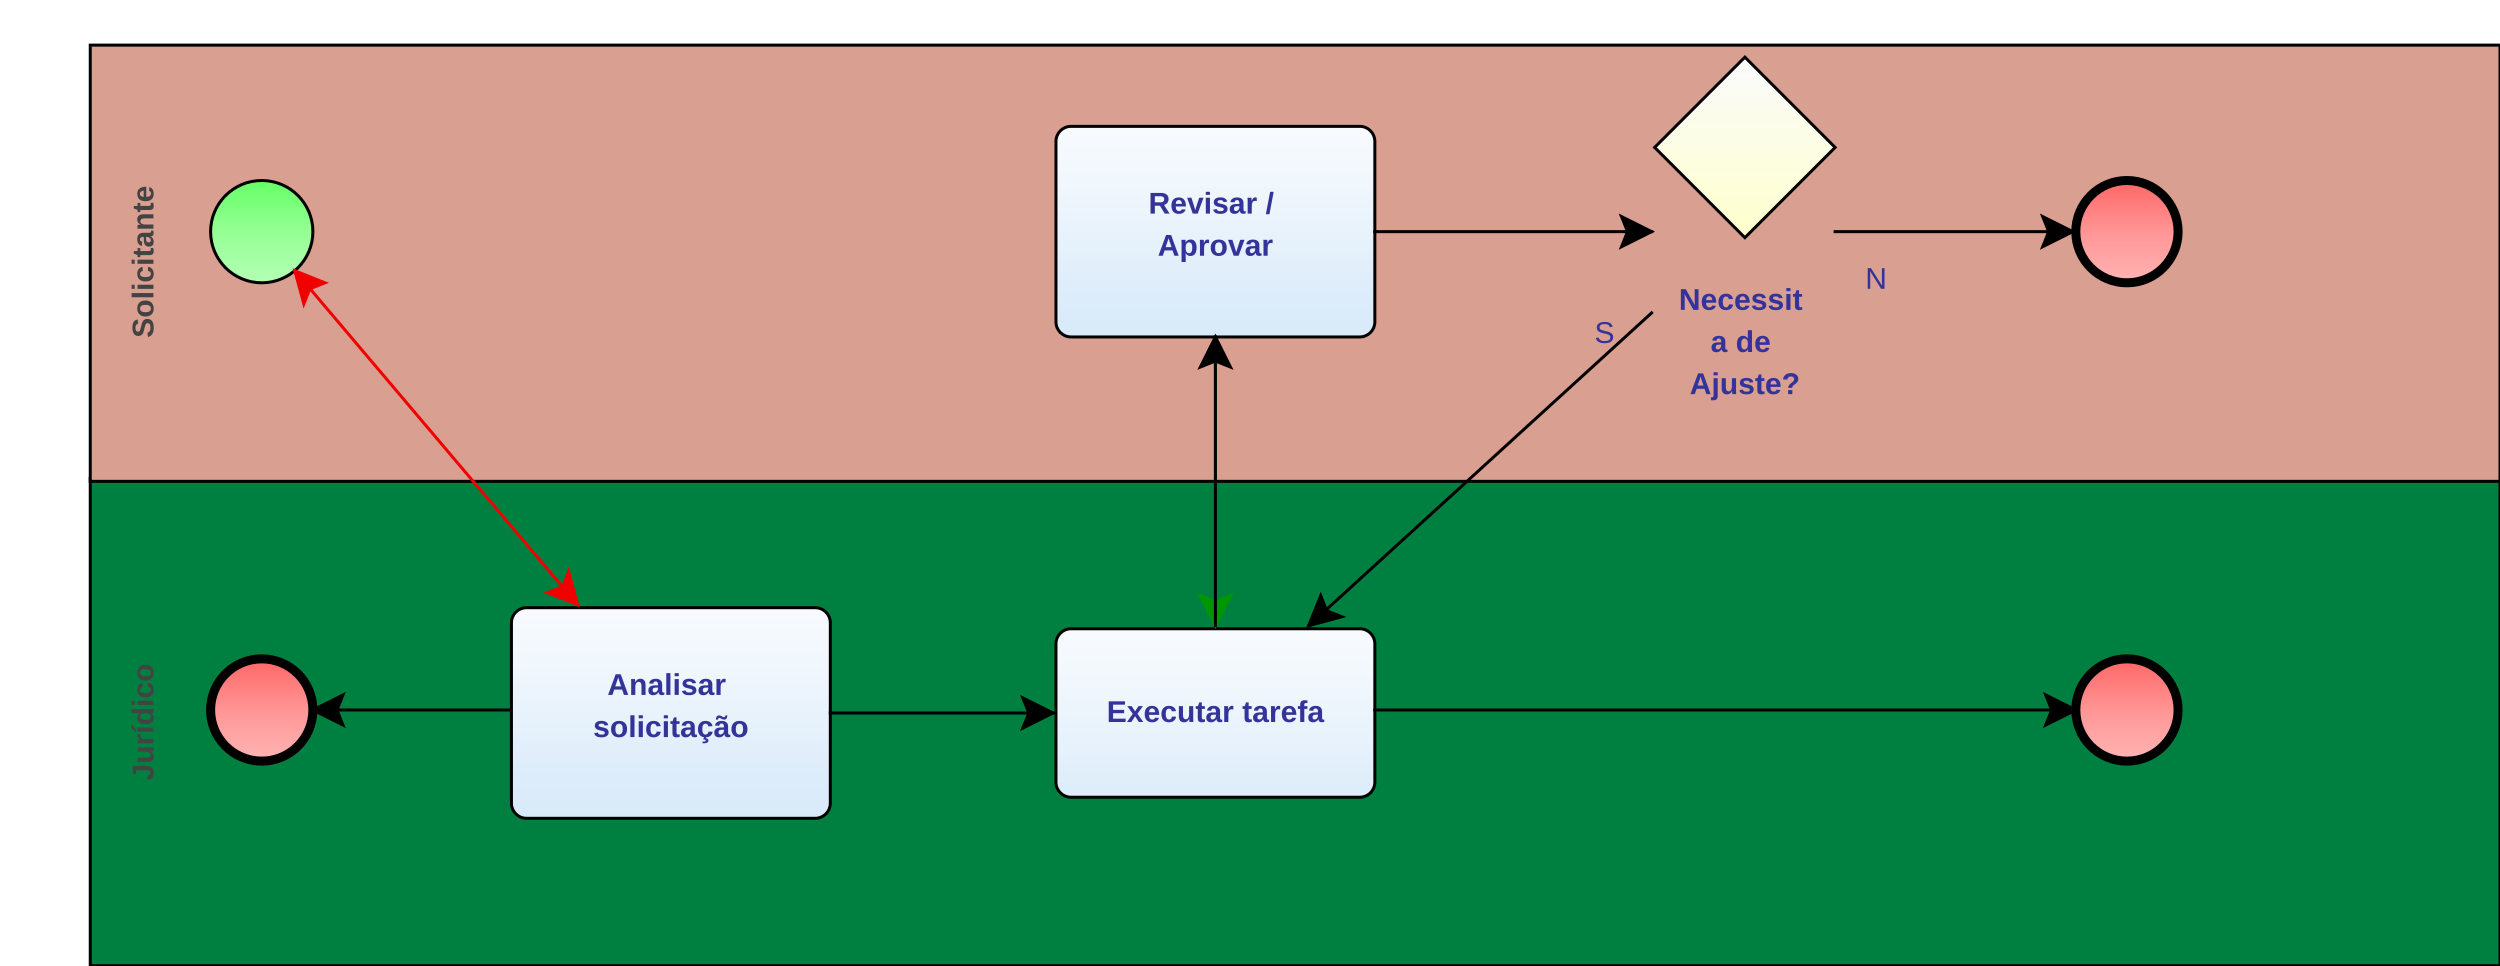
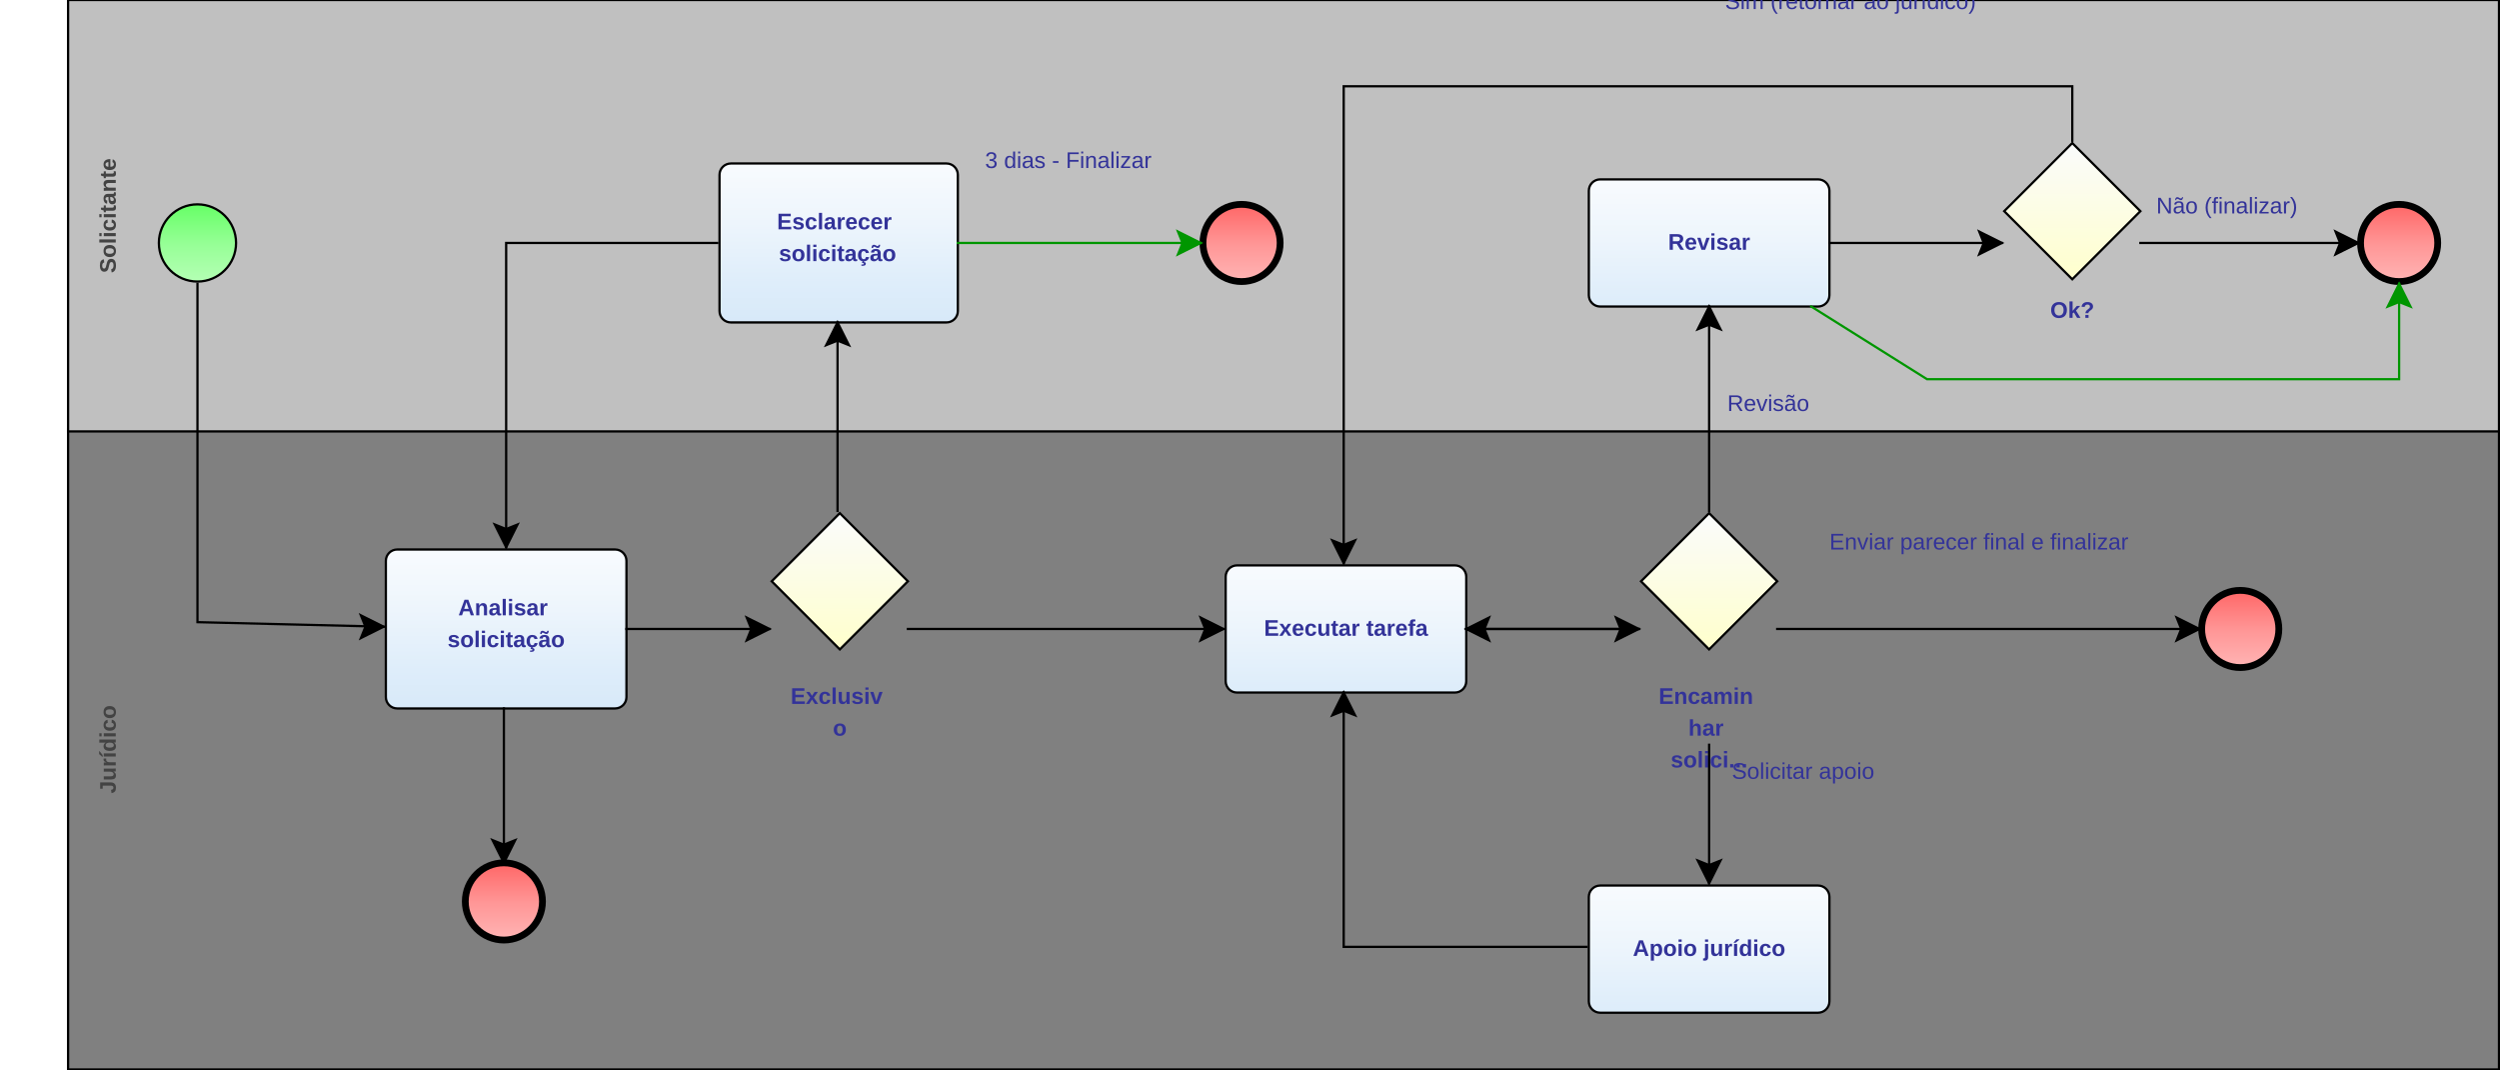
- <svg xmlns="http://www.w3.org/2000/svg" xmlns:xlink="http://www.w3.org/1999/xlink" style="stroke-dasharray:none; shape-rendering:auto; font-family:'Arial'; text-rendering:auto; fill-opacity:1; color-interpolation:auto; color-rendering:auto; font-size:12; fill:black; stroke:black; image-rendering:auto; stroke-miterlimit:10; stroke-linecap:square; stroke-linejoin:miter; font-style:normal; stroke-width:1; stroke-dashoffset:0; font-weight:normal; stroke-opacity:1;" contentScriptType="text/ecmascript" preserveAspectRatio="xMidYMid meet" zoomAndPan="magnify" version="1.0" contentStyleType="text/css" xml:xlink="http://www.w3.org/1999/xlink" width="831" height="321">
-   <rect x="30" y="159" width="801" height="162" ry="0" rx="0" style="stroke:#000000; fill:#008040" />
+ <svg xmlns="http://www.w3.org/2000/svg" xmlns:xlink="http://www.w3.org/1999/xlink" style="stroke-dasharray:none; shape-rendering:auto; font-family:'Arial'; text-rendering:auto; fill-opacity:1; color-interpolation:auto; color-rendering:auto; font-size:12; fill:black; stroke:black; image-rendering:auto; stroke-miterlimit:10; stroke-linecap:square; stroke-linejoin:miter; font-style:normal; stroke-width:1; stroke-dashoffset:0; font-weight:normal; stroke-opacity:1;" contentScriptType="text/ecmascript" preserveAspectRatio="xMidYMid meet" zoomAndPan="magnify" version="1.0" contentStyleType="text/css" xml:xlink="http://www.w3.org/1999/xlink" width="1101" height="471">
+   <rect x="30" y="189" width="1071" height="282" ry="0" rx="0" style="stroke:#000000; fill:#808080" />
  <g componentSequence="3">
-     <text x="-240" y="37" transform="rotate(270)" text-anchor="middle" style="font-weight:bold;font-size:10px;stroke:none; fill:#434343">
-       <tspan dy="14" x="-240">Jurídico</tspan>
-     </text>
-   </g>
-   <rect x="30" y="15" width="801" height="145" ry="0" rx="0" style="stroke:#000000; fill:#D99F91" />
+     <text x="-330" y="37" transform="rotate(270)" text-anchor="middle" style="font-weight:bold;font-size:10px;stroke:none; fill:#434343">
+       <tspan dy="14" x="-330">Jurídico</tspan>
+     </text>
+   </g>
+   <rect x="30" y="0" width="1071" height="190" ry="0" rx="0" style="stroke:#000000; fill:#C0C0C0" />
  <g componentSequence="2">
-     <text x="-87" y="37" transform="rotate(270)" text-anchor="middle" style="font-weight:bold;font-size:10px;stroke:none; fill:#434343">
-       <tspan dy="14" x="-87">Solicitante</tspan>
+     <text x="-95" y="37" transform="rotate(270)" text-anchor="middle" style="font-weight:bold;font-size:10px;stroke:none; fill:#434343">
+       <tspan dy="14" x="-95">Solicitante</tspan>
    </text>
  </g>
  <g sequence="4">
-     <ellipse cx="87" cy="77" rx="17" ry="17" stroke-width="1" style="fill:url(#linearGradient66FF6696FF96B6FFB6_308384455);" stroke="336633" />
+     <ellipse cx="87" cy="107" rx="17" ry="17" stroke-width="1" style="fill:url(#linearGradient66FF6696FF96B6FFB6_594732313);" stroke="336633" />
  </g>
  <g sequence="9">
-     <rect x="351" y="42" width="106" height="70" ry="5" rx="5" style="fill:url(#linearGradientF8FBFEEDF5FCDEEDFAD4E7F8E2E5E9_480669435);" stroke="191970" />
+     <rect x="700" y="79" width="106" height="56" ry="5" rx="5" style="fill:url(#linearGradientF8FBFEEDF5FCDEEDFAD4E7F8E2E5E9_766844679);" stroke="191970" />
  </g>
  <g componentSequence="9">
-     <text x="404" y="57" text-anchor="middle" style="font-weight:bold;font-size:10px;stroke:none; fill:#333399">
-       <tspan dy="14" x="404">Revisar /</tspan>
-       <tspan dy="14" x="404">Aprovar</tspan>
+     <text x="753" y="96" text-anchor="middle" style="font-weight:bold;font-size:10px;stroke:none; fill:#333399">
+       <tspan dy="14" x="753">Revisar</tspan>
    </text>
  </g>
  <g sequence="13">
-     <polygon points=" 550 49 580 19 610 49 580 79 550 49" style="fill:url(#linearGradientFAFBFCFFFFCC_412744119);" stroke="000000" />
+     <polygon points=" 883 93 913 63 943 93 913 123 883 93" style="fill:url(#linearGradientFAFBFCFFFFCC_696946281);" stroke="000000" />
  </g>
  <g componentSequence="13">
-     <text x="580" y="89" text-anchor="middle" style="font-weight:bold;font-size:10px;stroke:none; fill:#333399">
-       <tspan dy="14" x="580">Necessit</tspan>
-       <tspan dy="14" x="580">a de</tspan>
-       <tspan dy="14" x="580">Ajuste?</tspan>
+     <text x="913" y="126" text-anchor="middle" style="font-weight:bold;font-size:10px;stroke:none; fill:#333399">
+       <tspan dy="14" x="913">Ok?</tspan>
    </text>
  </g>
  <g sequence="16">
-     <ellipse cx="707" cy="77" rx="17" ry="17" stroke-width="3" style="fill:url(#linearGradientFF6666FF9696FFB6B6_1570464960);" stroke="993333" />
+     <ellipse cx="1057" cy="107" rx="17" ry="17" stroke-width="3" style="fill:url(#linearGradientFF6666FF9696FFB6B6_1820857660);" stroke="993333" />
  </g>
  <g sequence="21">
-     <rect x="170" y="202" width="106" height="70" ry="5" rx="5" style="fill:url(#linearGradientF8FBFEEDF5FCDEEDFAD4E7F8E2E5E9_1131553310);" stroke="191970" />
+     <rect x="170" y="242" width="106" height="70" ry="5" rx="5" style="fill:url(#linearGradientF8FBFEEDF5FCDEEDFAD4E7F8E2E5E9_1483112345);" stroke="191970" />
  </g>
  <g componentSequence="21">
-     <text x="223" y="217" text-anchor="middle" style="font-weight:bold;font-size:10px;stroke:none; fill:#333399">
+     <text x="223" y="257" text-anchor="middle" style="font-weight:bold;font-size:10px;stroke:none; fill:#333399">
      <tspan dy="14" x="223">Analisar</tspan>
      <tspan dy="14" x="223">solicitação</tspan>
    </text>
  </g>
  <g sequence="27">
-     <rect x="351" y="209" width="106" height="56" ry="5" rx="5" style="fill:url(#linearGradientF8FBFEEDF5FCDEEDFAD4E7F8E2E5E9_1812749629);" stroke="191970" />
+     <rect x="540" y="249" width="106" height="56" ry="5" rx="5" style="fill:url(#linearGradientF8FBFEEDF5FCDEEDFAD4E7F8E2E5E9_1563303605);" stroke="191970" />
  </g>
  <g componentSequence="27">
-     <text x="404" y="226" text-anchor="middle" style="font-weight:bold;font-size:10px;stroke:none; fill:#333399">
-       <tspan dy="14" x="404">Executar tarefa</tspan>
+     <text x="593" y="266" text-anchor="middle" style="font-weight:bold;font-size:10px;stroke:none; fill:#333399">
+       <tspan dy="14" x="593">Executar tarefa</tspan>
    </text>
  </g>
  <g sequence="32">
-     <ellipse cx="87" cy="236" rx="17" ry="17" stroke-width="3" style="fill:url(#linearGradientFF6666FF9696FFB6B6_990856522);" stroke="993333" />
+     <ellipse cx="222" cy="397" rx="17" ry="17" stroke-width="3" style="fill:url(#linearGradientFF6666FF9696FFB6B6_539634367);" stroke="993333" />
  </g>
  <g sequence="34">
-     <ellipse cx="707" cy="236" rx="17" ry="17" stroke-width="3" style="fill:url(#linearGradientFF6666FF9696FFB6B6_1035246479);" stroke="993333" />
+     <ellipse cx="987" cy="277" rx="17" ry="17" stroke-width="3" style="fill:url(#linearGradientFF6666FF9696FFB6B6_212331123);" stroke="993333" />
+   </g>
+   <g sequence="37">
+     <polygon points=" 723 256 753 226 783 256 753 286 723 256" style="fill:url(#linearGradientFAFBFCFFFFCC_1733740233);" stroke="000000" />
+   </g>
+   <g componentSequence="37">
+     <text x="753" y="296" text-anchor="middle" style="font-weight:bold;font-size:10px;stroke:none; fill:#333399">
+       <tspan dy="14" x="753">Encamin</tspan>
+       <tspan dy="14" x="753">har</tspan>
+       <tspan dy="14" x="753">solici...</tspan>
+     </text>
+   </g>
+   <g sequence="44">
+     <rect x="700" y="390" width="106" height="56" ry="5" rx="5" style="fill:url(#linearGradientF8FBFEEDF5FCDEEDFAD4E7F8E2E5E9_1252042528);" stroke="191970" />
+   </g>
+   <g componentSequence="44">
+     <text x="753" y="407" text-anchor="middle" style="font-weight:bold;font-size:10px;stroke:none; fill:#333399">
+       <tspan dy="14" x="753">Apoio jurídico</tspan>
+     </text>
+   </g>
+   <g sequence="47">
+     <polygon points=" 340 256 370 226 400 256 370 286 340 256" style="fill:url(#linearGradientFAFBFCFFFFCC_992871193);" stroke="000000" />
+   </g>
+   <g componentSequence="47">
+     <text x="370" y="296" text-anchor="middle" style="font-weight:bold;font-size:10px;stroke:none; fill:#333399">
+       <tspan dy="14" x="370">Exclusiv</tspan>
+       <tspan dy="14" x="370">o</tspan>
+     </text>
+   </g>
+   <g sequence="49">
+     <rect x="317" y="72" width="105" height="70" ry="5" rx="5" style="fill:url(#linearGradientF8FBFEEDF5FCDEEDFAD4E7F8E2E5E9_149525117);" stroke="191970" />
+   </g>
+   <g componentSequence="49">
+     <text x="369" y="87" text-anchor="middle" style="font-weight:bold;font-size:10px;stroke:none; fill:#333399">
+       <tspan dy="14" x="369">Esclarecer</tspan>
+       <tspan dy="14" x="369">solicitação</tspan>
+     </text>
+   </g>
+   <g sequence="54">
+     <ellipse cx="547" cy="107" rx="17" ry="17" stroke-width="3" style="fill:url(#linearGradientFF6666FF9696FFB6B6_1498967335);" stroke="993333" />
  </g>
  <g componentSequence="14">
-     <text x="513" y="77" style="font-size:10px;font-weight:none;stroke:none; fill:#333399" text-anchor="left" />
+     <text x="854" y="77" style="font-size:10px;font-weight:none;stroke:none; fill:#333399" text-anchor="left" />
  </g>
  <g componentSequence="17">
-     <text x="620" y="82" style="font-size:10px;font-weight:none;stroke:none; fill:#333399" text-anchor="left">
-       <tspan dy="14" x="620">N</tspan>
+     <text x="950" y="80" style="font-size:10px;font-weight:none;stroke:none; fill:#333399" text-anchor="left">
+       <tspan dy="14" x="950">Não (finalizar)</tspan>
    </text>
  </g>
  <g componentSequence="22">
-     <text x="157" y="148" style="font-size:10px;font-weight:none;stroke:none; fill:#333399" text-anchor="left" />
-   </g>
-   <g componentSequence="28">
-     <text x="323" y="237" style="font-size:10px;font-weight:none;stroke:none; fill:#333399" text-anchor="left" />
-   </g>
-   <g componentSequence="30">
-     <text x="414" y="160" style="font-size:10px;font-weight:none;stroke:none; fill:#333399" text-anchor="left" />
-   </g>
-   <g componentSequence="31">
-     <text x="530" y="100" style="font-size:10px;font-weight:none;stroke:none; fill:#333399" text-anchor="left">
-       <tspan dy="14" x="530">S</tspan>
+     <text x="97" y="211" style="font-size:10px;font-weight:none;stroke:none; fill:#333399" text-anchor="left" />
+   </g>
+   <g componentSequence="38">
+     <text x="694" y="247" style="font-size:10px;font-weight:none;stroke:none; fill:#333399" text-anchor="left" />
+   </g>
+   <g componentSequence="39">
+     <text x="806" y="228" style="font-size:10px;font-weight:none;stroke:none; fill:#333399" text-anchor="left">
+       <tspan dy="14" x="806">Enviar parecer final e finalizar</tspan>
+     </text>
+   </g>
+   <g componentSequence="40">
+     <text x="694" y="247" style="font-size:10px;font-weight:none;stroke:none; fill:#333399" text-anchor="left" />
+   </g>
+   <g componentSequence="41">
+     <text x="761" y="167" style="font-size:10px;font-weight:none;stroke:none; fill:#333399" text-anchor="left">
+       <tspan dy="14" x="761">Revisão</tspan>
+     </text>
+   </g>
+   <g componentSequence="42">
+     <text x="760" y="-10" style="font-size:10px;font-weight:none;stroke:none; fill:#333399" text-anchor="left">
+       <tspan dy="14" x="760">Sim (retornar ao jurídico)</tspan>
+     </text>
+   </g>
+   <g componentSequence="45">
+     <text x="763" y="329" style="font-size:10px;font-weight:none;stroke:none; fill:#333399" text-anchor="left">
+       <tspan dy="14" x="763">Solicitar apoio</tspan>
+     </text>
+   </g>
+   <g componentSequence="46">
+     <text x="602" y="385" style="font-size:10px;font-weight:none;stroke:none; fill:#333399" text-anchor="left" />
+   </g>
+   <g componentSequence="48">
+     <text x="318" y="247" style="font-size:10px;font-weight:none;stroke:none; fill:#333399" text-anchor="left" />
+   </g>
+   <g componentSequence="50">
+     <text x="379" y="154" style="font-size:10px;font-weight:none;stroke:none; fill:#333399" text-anchor="left" />
+   </g>
+   <g componentSequence="51">
+     <text x="233" y="98" style="font-size:10px;font-weight:none;stroke:none; fill:#333399" text-anchor="left" />
+   </g>
+   <g componentSequence="52">
+     <text x="480" y="247" style="font-size:10px;font-weight:none;stroke:none; fill:#333399" text-anchor="left" />
+   </g>
+   <g componentSequence="53">
+     <text x="954" y="137" style="font-size:10px;font-weight:none;stroke:none; fill:#333399" text-anchor="left" />
+   </g>
+   <g componentSequence="55">
+     <text x="434" y="60" style="font-size:10px;font-weight:none;stroke:none; fill:#333399" text-anchor="left">
+       <tspan dy="14" x="434">3 dias - Finalizar</tspan>
    </text>
  </g>
  <g componentSequence="33">
-     <text x="147" y="236" style="font-size:10px;font-weight:none;stroke:none; fill:#333399" text-anchor="left" />
-   </g>
-   <g componentSequence="35">
-     <text x="583" y="236" style="font-size:10px;font-weight:none;stroke:none; fill:#333399" text-anchor="left" />
-   </g>
-   <g componentSequence="36">
-     <text x="414" y="160" style="font-size:10px;font-weight:none;stroke:none; fill:#333399" text-anchor="left" />
-   </g>
-   <path style="fill:none; stroke:#F00000;stroke-width:1" d="M98.0 90.0 L192.0 201.0" />
-   <polygon style="fill:#F00000; stroke:#F00000;" points=" 189 190 192 201 182 197 187 195" />
-   <polygon style="fill:#F00000; stroke:#F00000;" points=" 101 101 98 90 108 94 103 96" />
-   <path style="fill:none; stroke:#000000;stroke-width:1" d="M457.0 77.0 L549.0 77.0" />
-   <polygon style="fill:#000000; stroke:#000000;" points=" 539 72 549 77 539 82 541 77" />
-   <path style="fill:none; stroke:#009600;stroke-width:1" d="M404.0 112.0 L404.0 208.0" />
-   <polygon style="fill:#009600; stroke:#009600;" points=" 409 198 404 208 399 198 404 200" />
-   <path style="fill:none; stroke:#000000;stroke-width:1" d="M404.0 208.0 L404.0 112.0" />
-   <polygon style="fill:#000000; stroke:#000000;" points=" 399 122 404 112 409 122 404 120" />
-   <path style="fill:none; stroke:#000000;stroke-width:1" d="M610.0 77.0 L689.0 77.0" />
-   <polygon style="fill:#000000; stroke:#000000;" points=" 679 72 689 77 679 82 681 77" />
-   <path style="fill:none; stroke:#000000;stroke-width:1" d="M549.0 104.0 L435.0 208.0" />
-   <polygon style="fill:#000000; stroke:#000000;" points=" 446 205 435 208 439 198 441 203" />
-   <path style="fill:none; stroke:#000000;stroke-width:1" d="M276.0 237.0 L350.0 237.0" />
-   <polygon style="fill:#000000; stroke:#000000;" points=" 340 232 350 237 340 242 342 237" />
-   <path style="fill:none; stroke:#000000;stroke-width:1" d="M169.0 236.0 L104.0 236.0" />
-   <polygon style="fill:#000000; stroke:#000000;" points=" 114 241 104 236 114 231 112 236" />
-   <path style="fill:none; stroke:#000000;stroke-width:1" d="M457.0 236.0 L690.0 236.0" />
-   <polygon style="fill:#000000; stroke:#000000;" points=" 680 231 690 236 680 241 682 236" />
+     <text x="232" y="316" style="font-size:10px;font-weight:none;stroke:none; fill:#333399" text-anchor="left" />
+   </g>
+   <path style="fill:none; stroke:#000000;stroke-width:1" d="M87.0 125.0 L87.0 274.0 L169.0 276.0" />
+   <polygon style="fill:#000000; stroke:#000000;" points=" 159 271 169 276 159 281 161 276" />
+   <path style="fill:none; stroke:#000000;stroke-width:1" d="M806.0 107.0 L882.0 107.0" />
+   <polygon style="fill:#000000; stroke:#000000;" points=" 872 102 882 107 872 112 874 107" />
+   <path style="fill:none; stroke:#000000;stroke-width:1" d="M753.0 225.0 L753.0 135.0" />
+   <polygon style="fill:#000000; stroke:#000000;" points=" 748 145 753 135 758 145 753 143" />
+   <path style="fill:none; stroke:#000000;stroke-width:1" d="M943.0 107.0 L1039.0 107.0" />
+   <polygon style="fill:#000000; stroke:#000000;" points=" 1029 102 1039 107 1029 112 1031 107" />
+   <path style="fill:none; stroke:#000000;stroke-width:1" d="M913.0 62.0 L913.0 38.0 L592.0 38.0 L592.0 248.0" />
+   <polygon style="fill:#000000; stroke:#000000;" points=" 597 238 592 248 587 238 592 240" />
+   <path style="fill:none; stroke:#000000;stroke-width:1" d="M222.0 312.0 L222.0 380.0" />
+   <polygon style="fill:#000000; stroke:#000000;" points=" 227 370 222 380 217 370 222 372" />
+   <path style="fill:none; stroke:#000000;stroke-width:1" d="M646.0 277.0 L722.0 277.0" />
+   <polygon style="fill:#000000; stroke:#000000;" points=" 712 272 722 277 712 282 714 277" />
+   <path style="fill:none; stroke:#000000;stroke-width:1" d="M722.0 277.0 L646.0 277.0" />
+   <polygon style="fill:#000000; stroke:#000000;" points=" 656 282 646 277 656 272 654 277" />
+   <path style="fill:none; stroke:#000000;stroke-width:1" d="M699.0 417.0 L592.0 417.0 L592.0 305.0" />
+   <polygon style="fill:#000000; stroke:#000000;" points=" 587 315 592 305 597 315 592 313" />
+   <path style="fill:none; stroke:#000000;stroke-width:1" d="M783.0 277.0 L969.0 277.0" />
+   <polygon style="fill:#000000; stroke:#000000;" points=" 959 272 969 277 959 282 961 277" />
+   <path style="fill:none; stroke:#000000;stroke-width:1" d="M753.0 328.0 L753.0 389.0" />
+   <polygon style="fill:#000000; stroke:#000000;" points=" 758 379 753 389 748 379 753 381" />
+   <path style="fill:none; stroke:#000000;stroke-width:1" d="M276.0 277.0 L339.0 277.0" />
+   <polygon style="fill:#000000; stroke:#000000;" points=" 329 272 339 277 329 282 331 277" />
+   <path style="fill:none; stroke:#000000;stroke-width:1" d="M369.0 225.0 L369.0 142.0" />
+   <polygon style="fill:#000000; stroke:#000000;" points=" 364 152 369 142 374 152 369 150" />
+   <path style="fill:none; stroke:#000000;stroke-width:1" d="M316.0 107.0 L223.0 107.0 L223.0 241.0" />
+   <polygon style="fill:#000000; stroke:#000000;" points=" 228 231 223 241 218 231 223 233" />
+   <path style="fill:none; stroke:#000000;stroke-width:1" d="M400.0 277.0 L539.0 277.0" />
+   <polygon style="fill:#000000; stroke:#000000;" points=" 529 272 539 277 529 282 531 277" />
+   <path style="fill:none; stroke:#009600;stroke-width:1" d="M798.0 135.0 L849.0 167.0 L1057.0 167.0 L1057.0 125.0" />
+   <polygon style="fill:#009600; stroke:#009600;" points=" 1052 135 1057 125 1062 135 1057 133" />
+   <path style="fill:none; stroke:#009600;stroke-width:1" d="M422.0 107.0 L529.0 107.0" />
+   <polygon style="fill:#009600; stroke:#009600;" points=" 519 102 529 107 519 112 521 107" />
  <defs>
-     <linearGradient xlink:href="#linearGradient66FF6696FF96B6FFB6" id="linearGradient66FF6696FF96B6FFB6_308384455" x1="0" y1="60.0" x2="0" y2="95.0" gradientUnits="userSpaceOnUse" xlink:type="simple" xlink:actuate="onLoad" xlink:show="other" />
+     <linearGradient xlink:href="#linearGradient66FF6696FF96B6FFB6" id="linearGradient66FF6696FF96B6FFB6_594732313" x1="0" y1="90.0" x2="0" y2="125.0" gradientUnits="userSpaceOnUse" xlink:type="simple" xlink:actuate="onLoad" xlink:show="other" />
    <linearGradient id="linearGradient66FF6696FF96B6FFB6">
      <stop style="stop-color:#66FF66;stop-opacity:1;" offset="0.0" id="stop66FF66" />
      <stop style="stop-color:#96FF96;stop-opacity:1;" offset="0.5" id="stop96FF96" />
      <stop style="stop-color:#B6FFB6;stop-opacity:1;" offset="1.0" id="stopB6FFB6" />
    </linearGradient>
-     <linearGradient xlink:href="#linearGradientF8FBFEEDF5FCDEEDFAD4E7F8E2E5E9" id="linearGradientF8FBFEEDF5FCDEEDFAD4E7F8E2E5E9_480669435" x1="0" y1="42.0" x2="0" y2="148.0" gradientUnits="userSpaceOnUse" xlink:type="simple" xlink:actuate="onLoad" xlink:show="other" />
+     <linearGradient xlink:href="#linearGradientF8FBFEEDF5FCDEEDFAD4E7F8E2E5E9" id="linearGradientF8FBFEEDF5FCDEEDFAD4E7F8E2E5E9_766844679" x1="0" y1="79.0" x2="0" y2="185.0" gradientUnits="userSpaceOnUse" xlink:type="simple" xlink:actuate="onLoad" xlink:show="other" />
    <linearGradient id="linearGradientF8FBFEEDF5FCDEEDFAD4E7F8E2E5E9">
      <stop style="stop-color:#F8FBFE;stop-opacity:1;" offset="0.0" id="stopF8FBFE" />
      <stop style="stop-color:#EDF5FC;stop-opacity:1;" offset="0.25" id="stopEDF5FC" />
      <stop style="stop-color:#DEEDFA;stop-opacity:1;" offset="0.5" id="stopDEEDFA" />
      <stop style="stop-color:#D4E7F8;stop-opacity:1;" offset="0.75" id="stopD4E7F8" />
      <stop style="stop-color:#E2E5E9;stop-opacity:1;" offset="1.0" id="stopE2E5E9" />
    </linearGradient>
-     <linearGradient xlink:href="#linearGradientFAFBFCFFFFCC" id="linearGradientFAFBFCFFFFCC_412744119" x1="0" y1="19.0" x2="0" y2="79.0" gradientUnits="userSpaceOnUse" xlink:type="simple" xlink:actuate="onLoad" xlink:show="other" />
+     <linearGradient xlink:href="#linearGradientFAFBFCFFFFCC" id="linearGradientFAFBFCFFFFCC_696946281" x1="0" y1="63.0" x2="0" y2="123.0" gradientUnits="userSpaceOnUse" xlink:type="simple" xlink:actuate="onLoad" xlink:show="other" />
    <linearGradient id="linearGradientFAFBFCFFFFCC">
      <stop style="stop-color:#FAFBFC;stop-opacity:1;" offset="0.0" id="stopFAFBFC" />
      <stop style="stop-color:#FFFFCC;stop-opacity:1;" offset="1.0" id="stopFFFFCC" />
    </linearGradient>
-     <linearGradient xlink:href="#linearGradientFF6666FF9696FFB6B6" id="linearGradientFF6666FF9696FFB6B6_1570464960" x1="0" y1="60.0" x2="0" y2="95.0" gradientUnits="userSpaceOnUse" xlink:type="simple" xlink:actuate="onLoad" xlink:show="other" />
+     <linearGradient xlink:href="#linearGradientFF6666FF9696FFB6B6" id="linearGradientFF6666FF9696FFB6B6_1820857660" x1="0" y1="90.0" x2="0" y2="125.0" gradientUnits="userSpaceOnUse" xlink:type="simple" xlink:actuate="onLoad" xlink:show="other" />
    <linearGradient id="linearGradientFF6666FF9696FFB6B6">
      <stop style="stop-color:#FF6666;stop-opacity:1;" offset="0.0" id="stopFF6666" />
      <stop style="stop-color:#FF9696;stop-opacity:1;" offset="0.5" id="stopFF9696" />
      <stop style="stop-color:#FFB6B6;stop-opacity:1;" offset="1.0" id="stopFFB6B6" />
    </linearGradient>
-     <linearGradient xlink:href="#linearGradientF8FBFEEDF5FCDEEDFAD4E7F8E2E5E9" id="linearGradientF8FBFEEDF5FCDEEDFAD4E7F8E2E5E9_1131553310" x1="0" y1="202.0" x2="0" y2="308.0" gradientUnits="userSpaceOnUse" xlink:type="simple" xlink:actuate="onLoad" xlink:show="other" />
-     <linearGradient xlink:href="#linearGradientF8FBFEEDF5FCDEEDFAD4E7F8E2E5E9" id="linearGradientF8FBFEEDF5FCDEEDFAD4E7F8E2E5E9_1812749629" x1="0" y1="209.0" x2="0" y2="315.0" gradientUnits="userSpaceOnUse" xlink:type="simple" xlink:actuate="onLoad" xlink:show="other" />
-     <linearGradient xlink:href="#linearGradientFF6666FF9696FFB6B6" id="linearGradientFF6666FF9696FFB6B6_990856522" x1="0" y1="219.0" x2="0" y2="254.0" gradientUnits="userSpaceOnUse" xlink:type="simple" xlink:actuate="onLoad" xlink:show="other" />
-     <linearGradient xlink:href="#linearGradientFF6666FF9696FFB6B6" id="linearGradientFF6666FF9696FFB6B6_1035246479" x1="0" y1="219.0" x2="0" y2="254.0" gradientUnits="userSpaceOnUse" xlink:type="simple" xlink:actuate="onLoad" xlink:show="other" />
+     <linearGradient xlink:href="#linearGradientF8FBFEEDF5FCDEEDFAD4E7F8E2E5E9" id="linearGradientF8FBFEEDF5FCDEEDFAD4E7F8E2E5E9_1483112345" x1="0" y1="242.0" x2="0" y2="348.0" gradientUnits="userSpaceOnUse" xlink:type="simple" xlink:actuate="onLoad" xlink:show="other" />
+     <linearGradient xlink:href="#linearGradientF8FBFEEDF5FCDEEDFAD4E7F8E2E5E9" id="linearGradientF8FBFEEDF5FCDEEDFAD4E7F8E2E5E9_1563303605" x1="0" y1="249.0" x2="0" y2="355.0" gradientUnits="userSpaceOnUse" xlink:type="simple" xlink:actuate="onLoad" xlink:show="other" />
+     <linearGradient xlink:href="#linearGradientFF6666FF9696FFB6B6" id="linearGradientFF6666FF9696FFB6B6_539634367" x1="0" y1="380.0" x2="0" y2="415.0" gradientUnits="userSpaceOnUse" xlink:type="simple" xlink:actuate="onLoad" xlink:show="other" />
+     <linearGradient xlink:href="#linearGradientFF6666FF9696FFB6B6" id="linearGradientFF6666FF9696FFB6B6_212331123" x1="0" y1="260.0" x2="0" y2="295.0" gradientUnits="userSpaceOnUse" xlink:type="simple" xlink:actuate="onLoad" xlink:show="other" />
+     <linearGradient xlink:href="#linearGradientFAFBFCFFFFCC" id="linearGradientFAFBFCFFFFCC_1733740233" x1="0" y1="226.0" x2="0" y2="286.0" gradientUnits="userSpaceOnUse" xlink:type="simple" xlink:actuate="onLoad" xlink:show="other" />
+     <linearGradient xlink:href="#linearGradientF8FBFEEDF5FCDEEDFAD4E7F8E2E5E9" id="linearGradientF8FBFEEDF5FCDEEDFAD4E7F8E2E5E9_1252042528" x1="0" y1="390.0" x2="0" y2="496.0" gradientUnits="userSpaceOnUse" xlink:type="simple" xlink:actuate="onLoad" xlink:show="other" />
+     <linearGradient xlink:href="#linearGradientFAFBFCFFFFCC" id="linearGradientFAFBFCFFFFCC_992871193" x1="0" y1="226.0" x2="0" y2="286.0" gradientUnits="userSpaceOnUse" xlink:type="simple" xlink:actuate="onLoad" xlink:show="other" />
+     <linearGradient xlink:href="#linearGradientF8FBFEEDF5FCDEEDFAD4E7F8E2E5E9" id="linearGradientF8FBFEEDF5FCDEEDFAD4E7F8E2E5E9_149525117" x1="0" y1="72.0" x2="0" y2="177.0" gradientUnits="userSpaceOnUse" xlink:type="simple" xlink:actuate="onLoad" xlink:show="other" />
+     <linearGradient xlink:href="#linearGradientFF6666FF9696FFB6B6" id="linearGradientFF6666FF9696FFB6B6_1498967335" x1="0" y1="90.0" x2="0" y2="125.0" gradientUnits="userSpaceOnUse" xlink:type="simple" xlink:actuate="onLoad" xlink:show="other" />
  </defs>
</svg>
